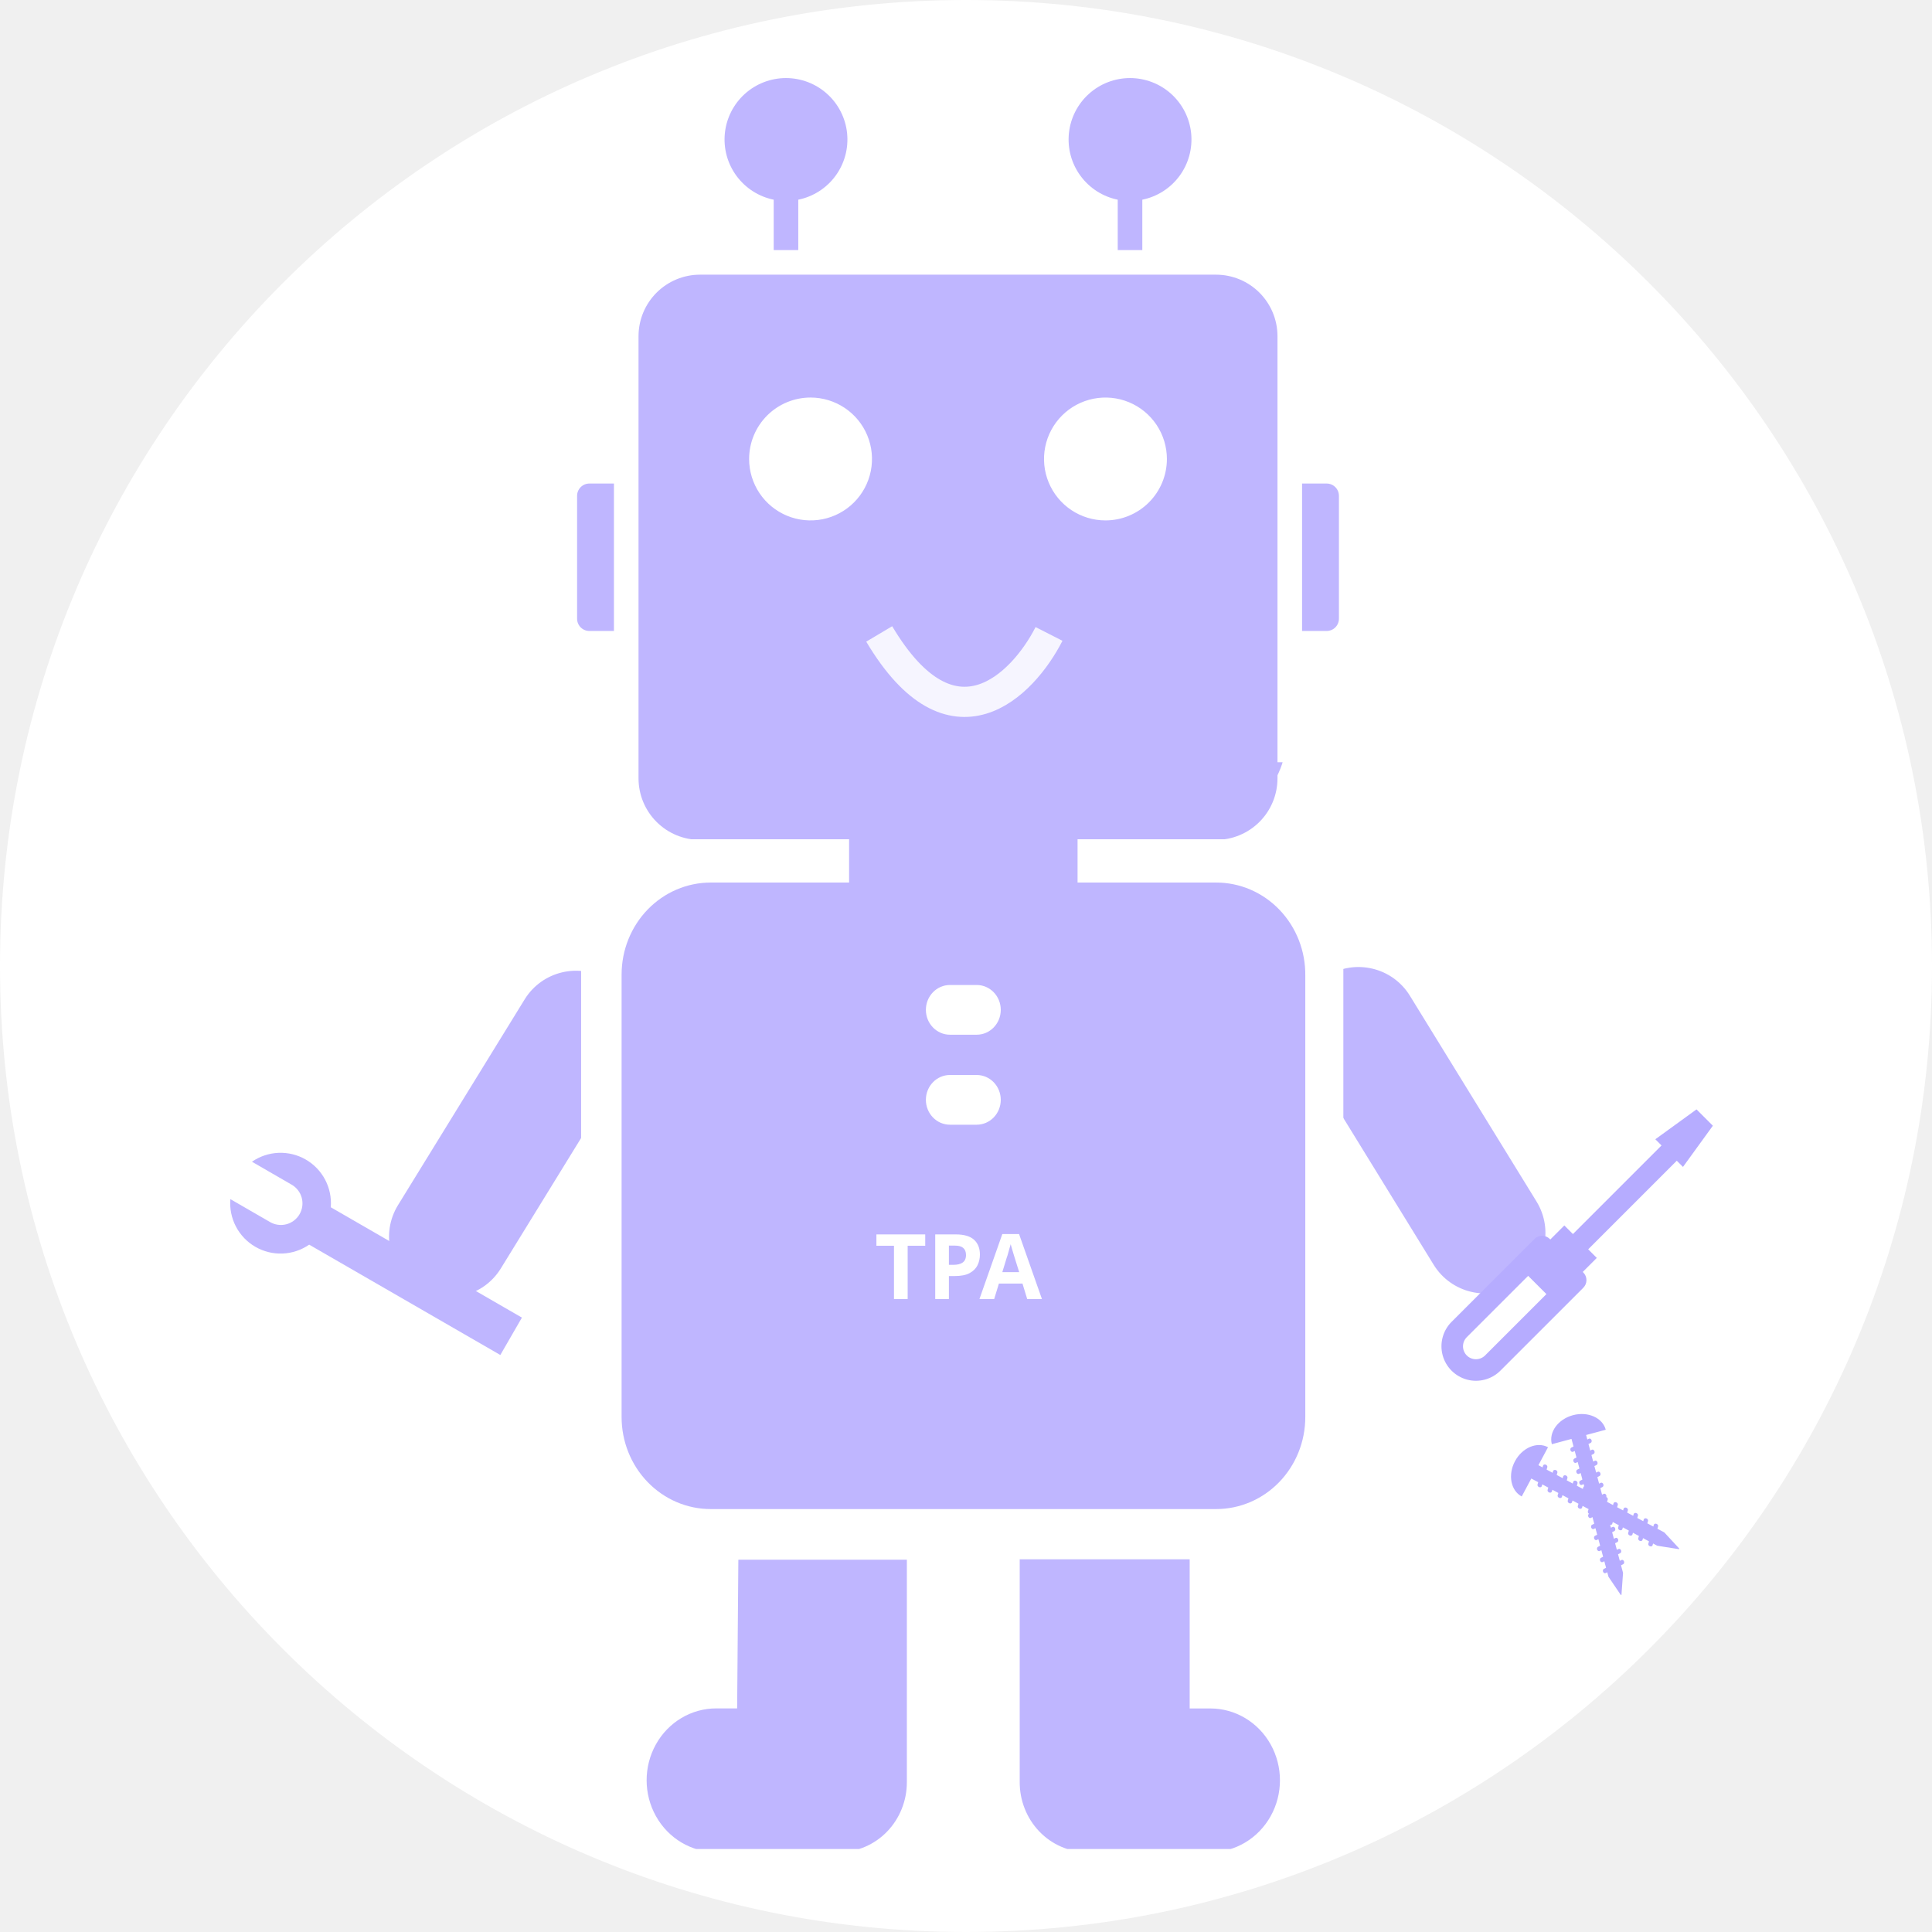
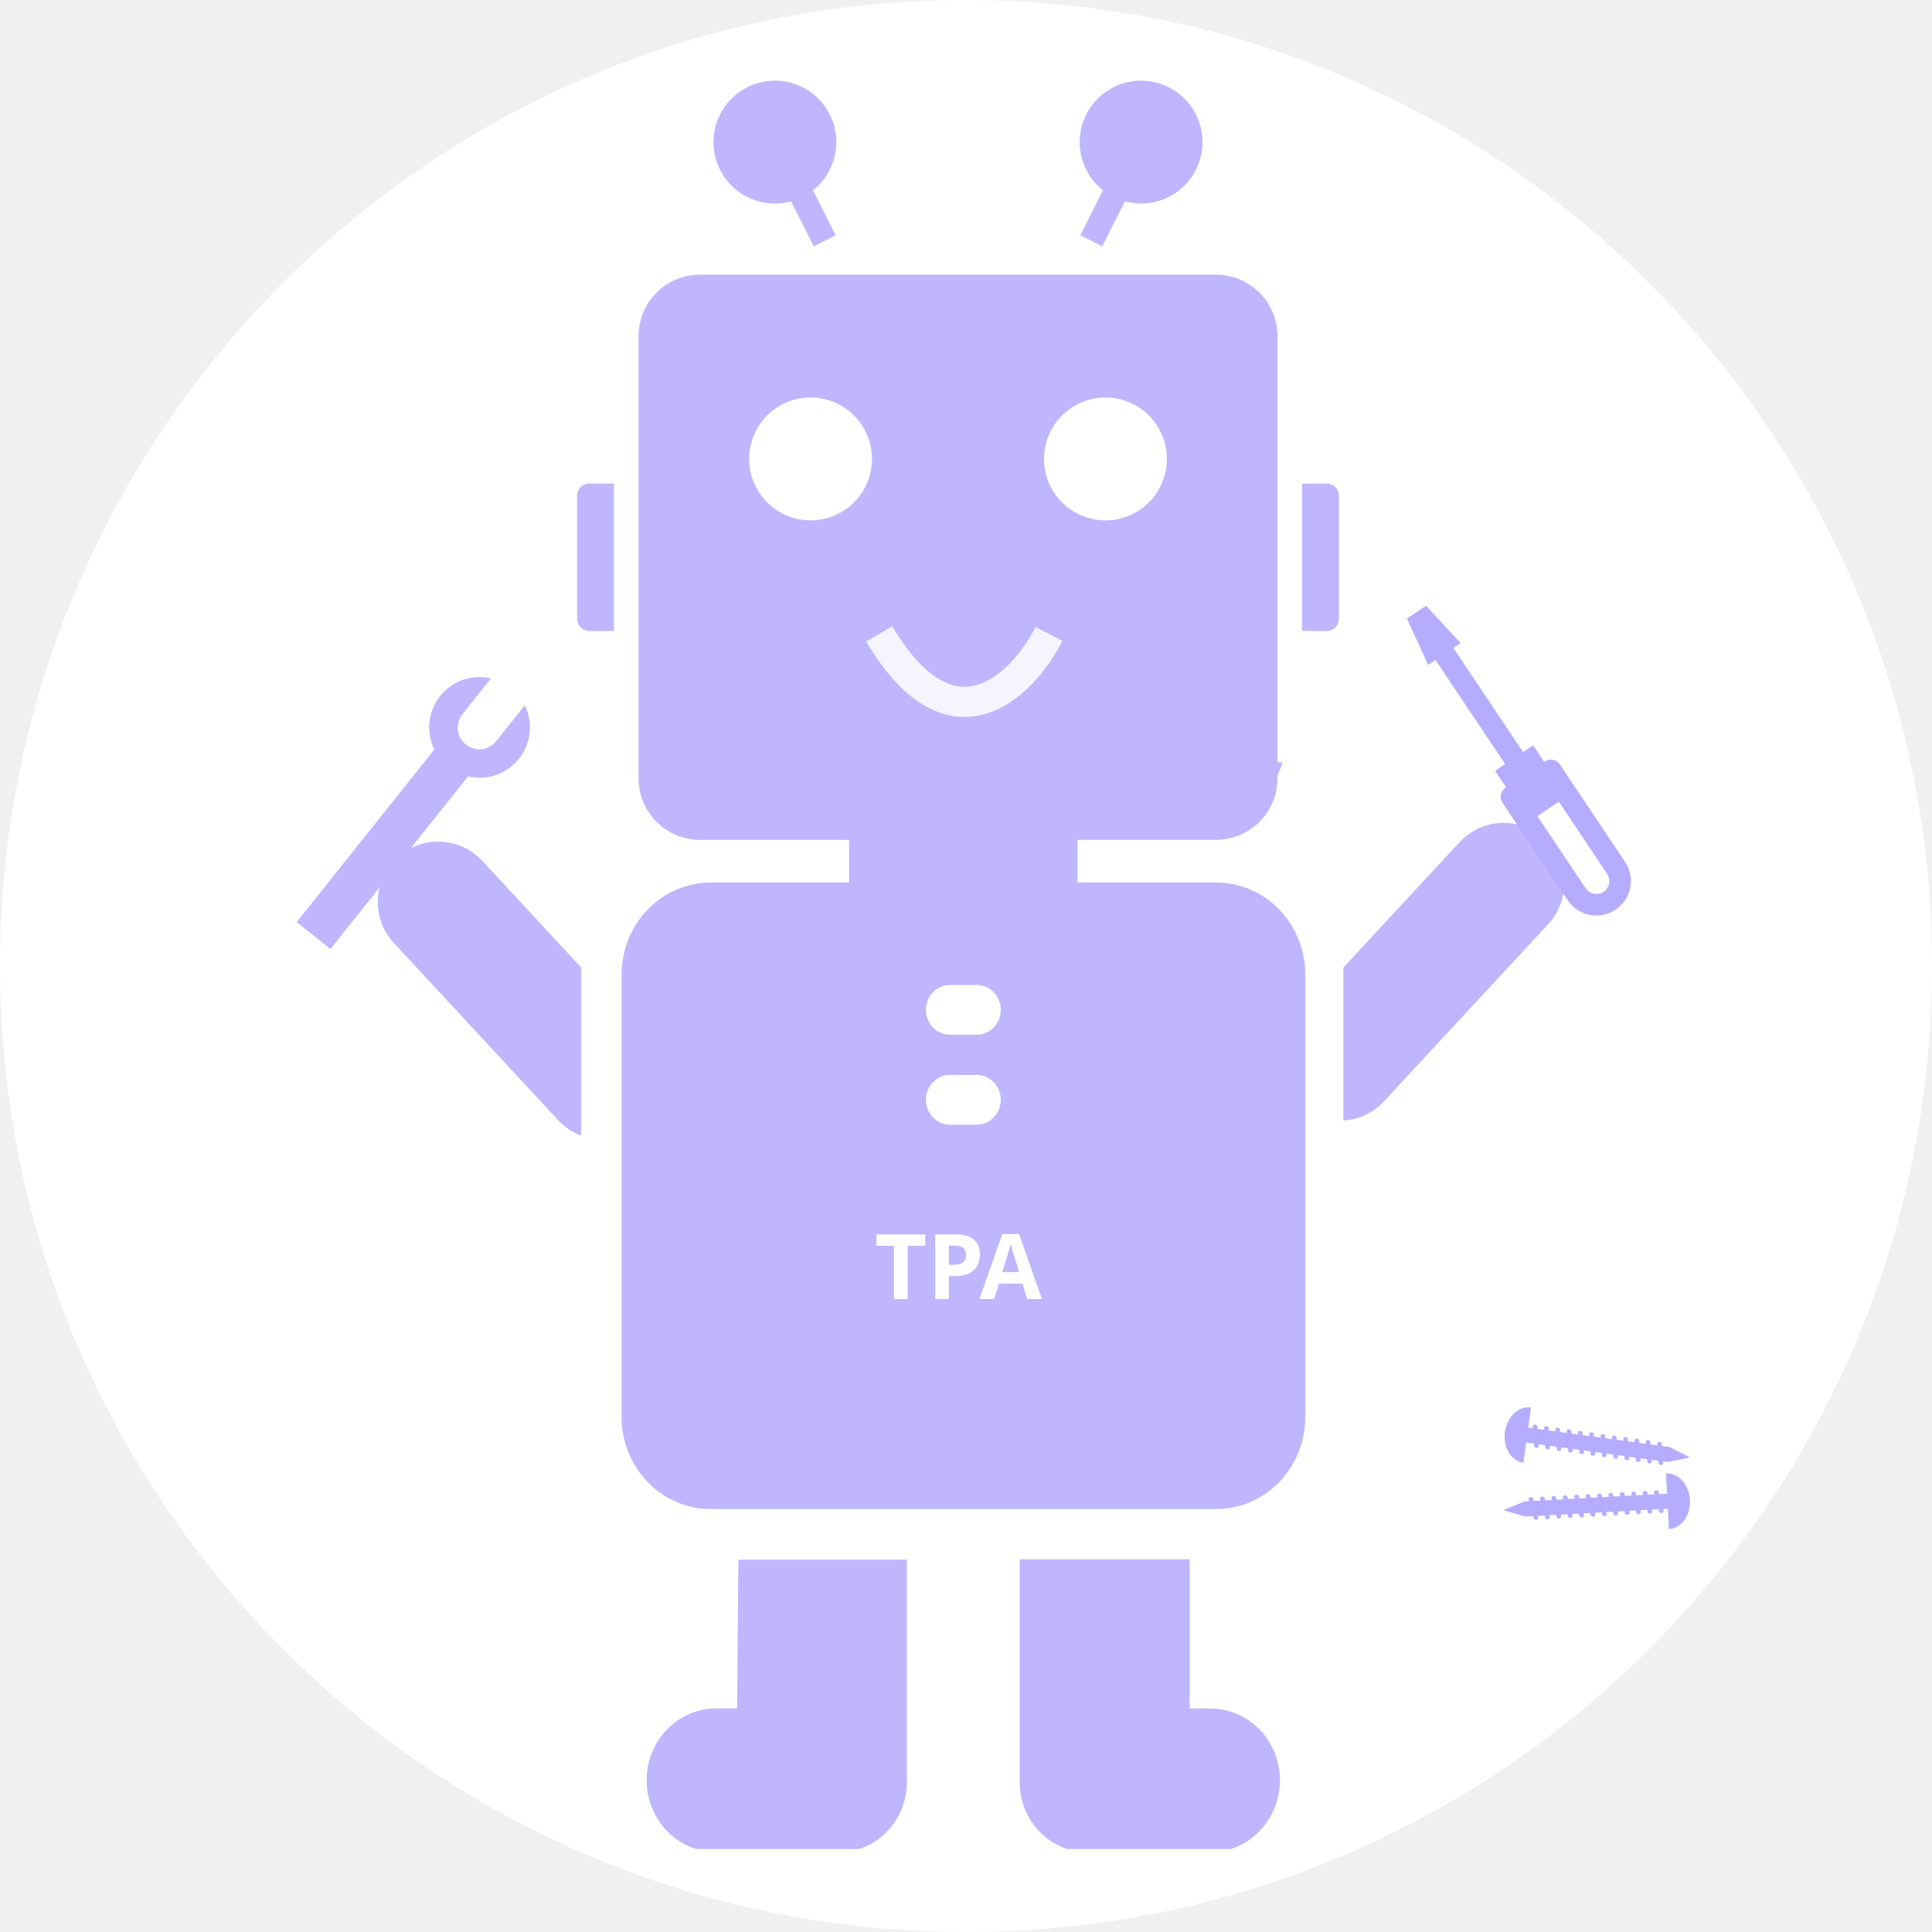
<svg xmlns="http://www.w3.org/2000/svg" width="256" height="256" viewBox="0 0 256 256" fill="none">
  <g id="Group 101">
    <circle id="Ellipse 18" cx="128" cy="128" r="128" fill="white" />
    <g id="Group 87">
-       <g id="bbody" clip-path="url(#clip0_2667_22553)">
-         <g id="arms">
-           <rect id="Rectangle 273" x="169" y="133.516" width="16" height="48" rx="8" transform="rotate(-31.61 169 133.516)" fill="#BFB6FF" />
-           <rect id="Rectangle 275" x="73.706" y="125.621" width="16" height="48" rx="8" transform="rotate(31.6138 73.7061 125.621)" fill="#BFB6FF" />
-           <path id="Vector" d="M33.385 153.934C34.424 153.216 35.646 152.808 36.909 152.757C38.171 152.706 39.422 153.014 40.516 153.646C41.61 154.278 42.502 155.208 43.089 156.327C43.675 157.446 43.932 158.708 43.83 159.967L69.157 174.59L66.296 179.544L40.968 164.923C39.929 165.641 38.707 166.049 37.444 166.1C36.182 166.151 34.931 165.843 33.837 165.211C32.743 164.579 31.851 163.649 31.264 162.53C30.678 161.411 30.421 160.149 30.523 158.89L35.746 161.906C36.072 162.102 36.433 162.231 36.809 162.285C37.185 162.34 37.568 162.319 37.935 162.224C38.303 162.129 38.648 161.961 38.95 161.731C39.253 161.501 39.506 161.214 39.696 160.885C39.886 160.556 40.008 160.192 40.056 159.815C40.104 159.439 40.077 159.056 39.975 158.69C39.874 158.324 39.7 157.982 39.465 157.684C39.23 157.386 38.938 157.137 38.606 156.953L33.382 153.933L33.385 153.934Z" fill="#BFB6FF" />
-           <path id="Vector_2" d="M198.801 181.629L209.795 170.635L209.795 170.634C210.063 170.366 210.214 170.002 210.214 169.623C210.214 169.244 210.063 168.88 209.795 168.611L209.723 168.539L211.583 166.679L210.444 165.541L222.183 153.802L223.004 154.623L226.962 149.165L224.797 147L219.339 150.958L220.16 151.779L208.421 163.518L207.283 162.379L205.423 164.239L205.351 164.167C205.082 163.898 204.718 163.748 204.339 163.748C203.96 163.748 203.596 163.898 203.327 164.167L192.333 175.161L192.333 175.161C191.182 176.317 190.734 177.999 191.157 179.575C191.581 181.15 192.812 182.381 194.387 182.805C195.963 183.228 197.645 182.78 198.801 181.629L198.801 181.629ZM194.356 179.606L194.356 179.606C194.036 179.284 193.855 178.849 193.855 178.395C193.855 177.941 194.036 177.505 194.356 177.184L202.486 169.055L204.908 171.476L196.778 179.606C196.457 179.926 196.021 180.106 195.567 180.106C195.113 180.106 194.678 179.926 194.356 179.606L194.356 179.606Z" fill="#B6ACFF" />
+       <g class="arm-tool-left">
+         <rect id="arm-left" class="arm-left" x="91.12" y="143.414" width="16" height="48" rx="8" transform="rotate(137.164 91.1201 143.414)" fill="#BFB6FF" />
+         <path id="tool-left" class="tool-left" d="M69.543 93.451C70.098 94.586 70.32 95.855 70.182 97.111C70.044 98.367 69.553 99.558 68.765 100.546C67.977 101.533 66.925 102.277 65.731 102.69C64.537 103.104 63.251 103.17 62.021 102.88L43.788 125.747L39.315 122.179L57.547 99.313C56.991 98.178 56.77 96.909 56.907 95.653C57.045 94.397 57.536 93.206 58.324 92.218C59.112 91.231 60.164 90.487 61.358 90.073C62.552 89.66 63.839 89.594 65.069 89.883L61.308 94.598C61.066 94.891 60.885 95.229 60.775 95.593C60.665 95.956 60.628 96.338 60.668 96.716C60.707 97.093 60.821 97.46 61.003 97.793C61.186 98.126 61.432 98.419 61.729 98.656C62.026 98.893 62.367 99.068 62.733 99.172C63.098 99.275 63.481 99.305 63.858 99.259C64.235 99.213 64.599 99.093 64.929 98.905C65.259 98.717 65.548 98.465 65.78 98.164L69.545 93.449L69.543 93.451Z" fill="#BFB6FF" />
+       </g>
+       <g class="arm-tool-right">
+         <rect id="arm-right" class="arm-right" x="177.939" y="151.801" width="16" height="48" rx="8" transform="rotate(-137.16 177.939 151.801)" fill="#BFB6FF" />
+         <path id="tool-right" class="tool-right" d="M215.332 114.205L206.686 101.282L206.685 101.282C206.474 100.967 206.147 100.748 205.775 100.675C205.402 100.601 205.016 100.678 204.701 100.889L204.616 100.946L203.153 98.76L201.815 99.655L192.583 85.858L193.547 85.212L188.963 80.269L186.419 81.971L189.24 88.094L190.205 87.449L199.437 101.246L198.099 102.142L199.562 104.328L199.477 104.385C199.161 104.596 198.943 104.923 198.869 105.295C198.795 105.668 198.872 106.054 199.083 106.369L207.73 119.291L207.73 119.291C208.64 120.645 210.203 121.412 211.831 121.303C213.459 121.194 214.905 120.226 215.627 118.763C216.349 117.299 216.236 115.563 215.332 114.204L215.332 114.205ZM212.483 118.171L212.483 118.171C212.106 118.423 211.644 118.515 211.198 118.427C210.753 118.339 210.361 118.077 210.108 117.7L203.714 108.145L206.561 106.24L212.954 115.795C213.206 116.173 213.298 116.635 213.21 117.08C213.122 117.526 212.86 117.918 212.483 118.171L212.483 118.171Z" fill="#B6ACFF" />
+       </g>
+       <g id="Frame 253" clip-path="url(#clip0_2667_23002)">
+         <g id="Group">
+           <rect id="Rectangle 274" x="77" y="114" width="101" height="89" fill="white" />
+           <g id="Group_2">
+             <path id="Vector" d="M160.381 226.378H157.638V206.613H135.117V236.097V236.096C135.101 238.563 136.037 240.934 137.72 242.685C139.404 244.435 141.693 245.42 144.081 245.42H160.381C163.675 245.42 166.719 243.604 168.365 240.659C170.012 237.713 170.012 234.083 168.365 231.138C166.719 228.193 163.675 226.379 160.381 226.379L160.381 226.378Z" fill="#BFB6FF" />
+             <path id="Vector_2" d="M97.675 226.371H94.899C91.607 226.371 88.562 228.185 86.916 231.131C85.27 234.076 85.27 237.706 86.916 240.651C88.562 243.597 91.607 245.412 94.899 245.412H111.201C113.578 245.412 115.858 244.436 117.539 242.7C119.218 240.964 120.164 238.61 120.164 236.154V206.672H97.835L97.675 226.371Z" fill="#BFB6FF" />
+             <path id="Vector_3" d="M161.123 116.943H142.782V109.433H158.731C161.872 109.433 164.885 108.14 167.1 105.84C169.314 103.539 170.551 100.422 170.534 97.178V73.032C170.508 69.816 169.254 66.741 167.044 64.477C164.833 62.211 161.845 60.941 158.731 60.941H130.851V53.892C133.712 52.847 135.924 50.464 136.813 47.467C137.701 44.47 137.159 41.217 135.356 38.698C133.55 36.178 130.695 34.691 127.662 34.691C124.628 34.691 121.773 36.177 119.968 38.698C118.164 41.217 117.623 44.47 118.511 47.467C119.399 50.464 121.611 52.847 124.472 53.892V60.941H96.561C93.438 60.941 90.445 62.222 88.238 64.502C86.03 66.782 84.789 69.874 84.789 73.098V97.178C84.789 100.402 86.03 103.494 88.238 105.774C90.445 108.054 93.438 109.333 96.561 109.333H112.51V116.943H94.169C91.038 116.943 88.036 118.227 85.823 120.513C83.609 122.799 82.365 125.899 82.365 129.132V187.771V187.769C82.365 191.002 83.609 194.102 85.823 196.389C88.036 198.675 91.038 199.959 94.169 199.959H161.156H161.154C164.285 199.959 167.287 198.675 169.5 196.389C171.714 194.102 172.958 191.002 172.958 187.769V129.263C172.993 126.002 171.759 122.863 169.535 120.547C167.311 118.233 164.282 116.934 161.123 116.942L161.123 116.943ZM143.611 73.393C146.631 73.393 149.529 74.632 151.664 76.839C153.8 79.043 155 82.036 155 85.154C155 88.273 153.8 91.264 151.664 93.471C149.529 95.675 146.631 96.914 143.611 96.914C140.591 96.914 137.695 95.675 135.559 93.471C133.424 91.264 132.224 88.273 132.224 85.154C132.224 82.036 133.424 79.043 135.559 76.839C137.695 74.632 140.591 73.393 143.611 73.393ZM125.875 130.516H129.417C131.178 130.516 132.607 131.991 132.607 133.811C132.607 135.63 131.178 137.105 129.417 137.105H125.875C124.114 137.105 122.685 135.63 122.685 133.811C122.685 131.991 124.114 130.516 125.875 130.516ZM132.605 145.735H132.607C132.607 146.608 132.271 147.448 131.672 148.065C131.074 148.682 130.263 149.03 129.417 149.03H125.875C124.114 149.03 122.685 147.555 122.685 145.735C122.685 143.916 124.114 142.441 125.875 142.441H129.417C130.263 142.441 131.074 142.788 131.672 143.407C132.271 144.024 132.607 144.862 132.607 145.735H132.605ZM111.713 96.913C108.692 96.913 105.795 95.674 103.66 93.469C101.524 91.263 100.324 88.272 100.324 85.153C100.324 82.034 101.524 79.042 103.66 76.837C105.795 74.631 108.692 73.392 111.713 73.392C114.733 73.392 117.628 74.631 119.765 76.837C121.9 79.042 123.1 82.034 123.1 85.153C123.1 88.272 121.9 91.263 119.765 93.469C117.629 95.674 114.733 96.913 111.713 96.913ZM149.577 180.06C149.577 181.807 148.904 183.484 147.708 184.72C146.511 185.954 144.888 186.65 143.197 186.65H112.127C110.436 186.65 108.812 185.954 107.616 184.72C106.42 183.484 105.747 181.807 105.747 180.06V164.743C105.747 162.996 106.42 161.319 107.616 160.083C108.812 158.849 110.436 158.153 112.127 158.153H143.197C144.888 158.153 146.512 158.849 147.708 160.083C148.904 161.319 149.577 162.996 149.577 164.743V180.06Z" fill="#BFB6FF" />
+             <path id="Vector_4" d="M111.953 166.016H143.054V181.333H111.953V166.016Z" fill="#BFB6FF" />
+           </g>
        </g>
-         <g id="core">
-           <rect id="Rectangle 274" x="77" y="114" width="101" height="89" fill="white" />
-           <path id="Vector_3" d="M160.381 226.378H157.638V206.613H135.117V236.097V236.096C135.101 238.563 136.037 240.934 137.72 242.685C139.404 244.435 141.693 245.42 144.081 245.42H160.381C163.675 245.42 166.719 243.604 168.365 240.659C170.012 237.713 170.012 234.083 168.365 231.138C166.719 228.193 163.675 226.379 160.381 226.379L160.381 226.378Z" fill="#BFB6FF" />
-           <path id="Vector_4" d="M97.675 226.371H94.899C91.607 226.371 88.562 228.185 86.916 231.131C85.27 234.076 85.27 237.706 86.916 240.651C88.562 243.597 91.607 245.412 94.899 245.412H111.201C113.578 245.412 115.858 244.436 117.539 242.7C119.218 240.964 120.164 238.61 120.164 236.154V206.672H97.835L97.675 226.371Z" fill="#BFB6FF" />
-           <path id="Vector_5" d="M161.123 116.943H142.782V109.433H158.731C161.872 109.433 164.885 108.14 167.1 105.84C169.314 103.539 170.551 100.422 170.534 97.178V73.032C170.508 69.816 169.254 66.741 167.044 64.477C164.833 62.211 161.845 60.941 158.731 60.941H130.851V53.892C133.712 52.847 135.924 50.464 136.813 47.467C137.701 44.47 137.159 41.217 135.356 38.698C133.55 36.178 130.695 34.691 127.662 34.691C124.628 34.691 121.773 36.177 119.968 38.698C118.164 41.217 117.623 44.47 118.511 47.467C119.399 50.464 121.611 52.847 124.472 53.892V60.941H96.561C93.438 60.941 90.445 62.222 88.238 64.502C86.03 66.782 84.789 69.874 84.789 73.098V97.178C84.789 100.402 86.03 103.494 88.238 105.774C90.445 108.054 93.438 109.333 96.561 109.333H112.51V116.943H94.169C91.038 116.943 88.036 118.227 85.823 120.513C83.609 122.799 82.365 125.899 82.365 129.132V187.771V187.769C82.365 191.002 83.609 194.102 85.823 196.389C88.036 198.675 91.038 199.959 94.169 199.959H161.156H161.154C164.285 199.959 167.287 198.675 169.5 196.389C171.714 194.102 172.958 191.002 172.958 187.769V129.263C172.993 126.002 171.759 122.863 169.535 120.547C167.311 118.233 164.282 116.934 161.123 116.942L161.123 116.943ZM143.611 73.393C146.631 73.393 149.529 74.632 151.664 76.839C153.8 79.043 155 82.036 155 85.154C155 88.273 153.8 91.264 151.664 93.471C149.529 95.675 146.631 96.914 143.611 96.914C140.591 96.914 137.695 95.675 135.559 93.471C133.424 91.264 132.224 88.273 132.224 85.154C132.224 82.036 133.424 79.043 135.559 76.839C137.695 74.632 140.591 73.393 143.611 73.393ZM125.875 130.516H129.417C131.178 130.516 132.607 131.991 132.607 133.811C132.607 135.63 131.178 137.105 129.417 137.105H125.875C124.114 137.105 122.685 135.63 122.685 133.811C122.685 131.991 124.114 130.516 125.875 130.516ZM132.605 145.735H132.607C132.607 146.608 132.271 147.448 131.672 148.065C131.074 148.682 130.263 149.03 129.417 149.03H125.875C124.114 149.03 122.685 147.555 122.685 145.735C122.685 143.916 124.114 142.441 125.875 142.441H129.417C130.263 142.441 131.074 142.788 131.672 143.407C132.271 144.024 132.607 144.862 132.607 145.735H132.605ZM111.713 96.913C108.692 96.913 105.795 95.674 103.66 93.469C101.524 91.263 100.324 88.272 100.324 85.153C100.324 82.034 101.524 79.042 103.66 76.837C105.795 74.631 108.692 73.392 111.713 73.392C114.733 73.392 117.628 74.631 119.765 76.837C121.9 79.042 123.1 82.034 123.1 85.153C123.1 88.272 121.9 91.263 119.765 93.469C117.629 95.674 114.733 96.913 111.713 96.913ZM149.577 180.06C149.577 181.807 148.904 183.484 147.708 184.72C146.511 185.954 144.888 186.65 143.197 186.65H112.127C110.436 186.65 108.812 185.954 107.616 184.72C106.42 183.484 105.747 181.807 105.747 180.06V164.743C105.747 162.996 106.42 161.319 107.616 160.083C108.812 158.849 110.436 158.153 112.127 158.153H143.197C144.888 158.153 146.512 158.849 147.708 160.083C148.904 161.319 149.577 162.996 149.577 164.743V180.06Z" fill="#BFB6FF" />
-           <path id="Vector_6" d="M111.953 166.016H143.054V181.333H111.953V166.016Z" fill="#BFB6FF" />
-           <rect id="Rectangle 188" x="102.23" y="155.57" width="49.894" height="33.263" fill="#BFB6FF" />
-           <text id="TPA" fill="white" xml:space="preserve" style="white-space: pre" font-family="DM Sans" font-size="12" font-weight="bold" letter-spacing="0em">
-             <tspan x="115.894" y="172.127">TPA</tspan>
-           </text>
-         </g>
+         <rect id="Rectangle 188" x="102.23" y="155.57" width="49.894" height="33.263" fill="#BFB6FF" />
+         <text id="TPA" fill="white" xml:space="preserve" style="white-space: pre" font-family="DM Sans" font-size="12" font-weight="bold" letter-spacing="0em">
+           <tspan x="115.894" y="172.127">TPA</tspan>
+         </text>
      </g>
-       <g id="head">
-         <g id="64px_robot 1" clip-path="url(#clip1_2667_22553)">
-           <g id="Group">
-             <g id="ears">
-               <path id="Vector_7" d="M102.519 26.461V33.136H105.775V26.461C107.752 26.058 109.508 24.934 110.704 23.309C111.899 21.685 112.449 19.674 112.246 17.666C112.044 15.659 111.103 13.799 109.606 12.446C108.11 11.093 106.164 10.344 104.147 10.344C102.129 10.344 100.184 11.093 98.687 12.446C97.191 13.799 96.25 15.659 96.047 17.666C95.844 19.674 96.394 21.685 97.59 23.309C98.785 24.934 100.542 26.058 102.519 26.461Z" fill="#BFB6FF" />
-               <path id="Vector_8" d="M148.106 26.461V33.136H151.363V26.461C153.339 26.058 155.096 24.934 156.292 23.309C157.487 21.685 158.037 19.674 157.834 17.666C157.631 15.659 156.691 13.799 155.194 12.446C153.698 11.093 151.752 10.344 149.735 10.344C147.717 10.344 145.772 11.093 144.275 12.446C142.779 13.799 141.838 15.659 141.635 17.666C141.432 19.674 141.982 21.685 143.178 23.309C144.373 24.934 146.13 26.058 148.106 26.461Z" fill="#BFB6FF" />
-             </g>
-             <path id="Vector_9" d="M161.132 36.395H92.749C90.591 36.397 88.522 37.256 86.996 38.782C85.469 40.308 84.611 42.377 84.608 44.535V103.149C84.611 105.308 85.469 107.377 86.996 108.903C88.522 110.429 90.591 111.288 92.749 111.29H161.132C163.291 111.288 165.36 110.429 166.886 108.903C168.412 107.377 169.271 105.308 169.273 103.149V44.535C169.271 42.377 168.412 40.308 166.886 38.782C165.36 37.256 163.291 36.397 161.132 36.395ZM107.403 52.676C109.013 52.676 110.587 53.154 111.926 54.048C113.264 54.943 114.308 56.214 114.924 57.702C115.54 59.189 115.701 60.826 115.387 62.405C115.073 63.984 114.298 65.435 113.159 66.573C112.021 67.712 110.57 68.487 108.991 68.802C107.412 69.116 105.775 68.954 104.287 68.338C102.8 67.722 101.528 66.679 100.634 65.34C99.739 64.001 99.262 62.427 99.262 60.817C99.262 58.658 100.12 56.587 101.646 55.061C103.173 53.534 105.244 52.676 107.403 52.676ZM154.62 96.637C154.62 97.069 154.448 97.483 154.143 97.788C153.837 98.093 153.423 98.265 152.991 98.265H100.89C100.458 98.265 100.044 98.093 99.739 97.788C99.433 97.483 99.262 97.069 99.262 96.637V80.355C99.262 79.923 99.433 79.509 99.739 79.204C100.044 78.898 100.458 78.727 100.89 78.727H152.991C153.423 78.727 153.837 78.898 154.143 79.204C154.448 79.509 154.62 79.923 154.62 80.355V96.637ZM146.479 68.958C144.869 68.958 143.295 68.48 141.956 67.586C140.617 66.691 139.574 65.42 138.958 63.932C138.341 62.445 138.18 60.808 138.494 59.229C138.808 57.65 139.584 56.199 140.722 55.061C141.861 53.922 143.311 53.147 144.891 52.833C146.47 52.519 148.107 52.68 149.594 53.296C151.082 53.912 152.353 54.956 153.248 56.294C154.142 57.633 154.62 59.207 154.62 60.817C154.62 62.976 153.762 65.047 152.235 66.573C150.708 68.1 148.638 68.958 146.479 68.958Z" fill="#BFB6FF" />
-             <path id="Vector_10" d="M76.468 65.698V81.98C76.468 82.412 76.639 82.826 76.945 83.131C77.25 83.437 77.664 83.608 78.096 83.608H81.352V64.07H78.096C77.664 64.07 77.25 64.242 76.945 64.547C76.639 64.853 76.468 65.267 76.468 65.698Z" fill="#BFB6FF" />
-             <path id="Vector_11" d="M175.787 64.07H172.53V83.608H175.787C176.218 83.608 176.633 83.437 176.938 83.131C177.243 82.826 177.415 82.412 177.415 81.98V65.698C177.415 65.267 177.243 64.853 176.938 64.547C176.633 64.242 176.218 64.07 175.787 64.07Z" fill="#BFB6FF" />
+       <g id="Group 85">
+         <g id="64px_robot 1">
+           <g id="Group_3">
+             <path id="ear-left" class="ear-left" d="M104.822 26.686L107.831 32.644L110.738 31.177L107.728 25.218C109.311 23.966 110.373 22.172 110.708 20.183C111.042 18.193 110.627 16.151 109.541 14.45C108.455 12.75 106.777 11.513 104.831 10.98C102.885 10.447 100.811 10.655 99.01 11.565C97.209 12.474 95.81 14.02 95.084 15.902C94.358 17.784 94.357 19.869 95.081 21.752C95.805 23.635 97.202 25.183 99.001 26.094C100.801 27.006 102.875 27.216 104.822 26.686Z" fill="#BFB6FF" />
+             <path id="ear-right" class="ear-right" d="M146.154 25.217L143.145 31.176L146.052 32.644L149.061 26.685C151.007 27.216 153.081 27.005 154.881 26.093C156.681 25.182 158.078 23.634 158.801 21.751C159.525 19.868 159.524 17.783 158.798 15.901C158.072 14.019 156.672 12.473 154.872 11.564C153.071 10.655 150.996 10.446 149.051 10.979C147.105 11.513 145.427 12.749 144.341 14.45C143.255 16.15 142.839 18.193 143.174 20.183C143.509 22.172 144.571 23.966 146.154 25.217Z" fill="#BFB6FF" />
+             <path id="Vector_5" d="M161.132 36.391H92.749C90.591 36.393 88.522 37.252 86.996 38.778C85.469 40.304 84.611 42.373 84.608 44.532V103.145C84.611 105.304 85.469 107.373 86.996 108.899C88.522 110.425 90.591 111.284 92.749 111.286H161.132C163.291 111.284 165.36 110.425 166.886 108.899C168.412 107.373 169.271 105.304 169.273 103.145V44.532C169.271 42.373 168.412 40.304 166.886 38.778C165.36 37.252 163.291 36.393 161.132 36.391ZM107.403 52.672C109.013 52.672 110.587 53.15 111.926 54.044C113.264 54.939 114.308 56.21 114.924 57.698C115.54 59.185 115.701 60.822 115.387 62.401C115.073 63.98 114.298 65.431 113.159 66.57C112.021 67.708 110.57 68.483 108.991 68.798C107.412 69.112 105.775 68.951 104.287 68.334C102.8 67.718 101.528 66.675 100.634 65.336C99.739 63.997 99.262 62.423 99.262 60.813C99.262 58.654 100.12 56.583 101.646 55.057C103.173 53.53 105.244 52.672 107.403 52.672ZM154.62 96.633C154.62 97.065 154.448 97.479 154.143 97.784C153.837 98.09 153.423 98.261 152.991 98.261H100.89C100.458 98.261 100.044 98.09 99.739 97.784C99.433 97.479 99.262 97.065 99.262 96.633V80.351C99.262 79.919 99.433 79.505 99.739 79.2C100.044 78.894 100.458 78.723 100.89 78.723H152.991C153.423 78.723 153.837 78.894 154.143 79.2C154.448 79.505 154.62 79.919 154.62 80.351V96.633ZM146.479 68.954C144.869 68.954 143.295 68.477 141.956 67.582C140.617 66.688 139.574 65.416 138.958 63.928C138.341 62.441 138.18 60.804 138.494 59.225C138.808 57.646 139.584 56.195 140.722 55.057C141.861 53.918 143.311 53.143 144.891 52.829C146.47 52.515 148.107 52.676 149.594 53.292C151.082 53.908 152.353 54.952 153.248 56.29C154.142 57.629 154.62 59.203 154.62 60.813C154.62 62.972 153.762 65.043 152.235 66.57C150.708 68.096 148.638 68.954 146.479 68.954Z" fill="#BFB6FF" />
+             <path id="Vector_6" d="M76.468 65.698V81.98C76.468 82.412 76.639 82.826 76.945 83.131C77.25 83.437 77.664 83.608 78.096 83.608H81.352V64.07H78.096C77.664 64.07 77.25 64.242 76.945 64.547C76.639 64.853 76.468 65.267 76.468 65.698Z" fill="#BFB6FF" />
+             <path id="Vector_7" d="M175.787 64.07H172.53V83.608H175.787C176.218 83.608 176.633 83.437 176.938 83.131C177.243 82.826 177.415 82.412 177.415 81.98V65.698C177.415 65.267 177.243 64.853 176.938 64.547C176.633 64.242 176.218 64.07 175.787 64.07Z" fill="#BFB6FF" />
          </g>
        </g>
        <rect id="Rectangle 243" x="99" y="78" width="59" height="23" fill="#BFB6FF" />
        <path id="Vector 2" d="M139 84C135.538 90.792 126.192 100.3 116.5 84" stroke="#F6F5FF" stroke-width="4" />
      </g>
    </g>
-     <g id="screws">
-       <path id="Vector_12" d="M205.028 194.415C205.067 194.284 204.971 194.131 204.815 194.073C204.659 194.015 204.501 194.076 204.463 194.207L204.396 194.436L203.85 194.145L205.12 191.766C203.665 190.988 201.705 191.819 200.742 193.62C199.78 195.422 200.18 197.513 201.635 198.29L202.906 195.912L203.821 196.4L203.73 196.71C203.691 196.841 203.787 196.994 203.943 197.052C204.099 197.11 204.256 197.049 204.295 196.918L204.362 196.689L205.155 197.112L205.065 197.422C205.026 197.554 205.121 197.707 205.278 197.764C205.434 197.822 205.591 197.762 205.63 197.63L205.697 197.401L206.49 197.825L206.399 198.135C206.361 198.266 206.456 198.419 206.612 198.477C206.769 198.535 206.926 198.474 206.965 198.343L207.032 198.114L207.825 198.537L207.734 198.847C207.695 198.978 207.791 199.132 207.947 199.189C208.103 199.247 208.26 199.186 208.299 199.055L208.366 198.826L209.159 199.25L209.068 199.559C209.03 199.691 209.125 199.844 209.281 199.901C209.438 199.959 209.595 199.899 209.634 199.767L209.701 199.538L210.494 199.962L210.403 200.272C210.364 200.403 210.46 200.556 210.616 200.614C210.772 200.672 210.93 200.611 210.968 200.48L211.036 200.251L211.828 200.674L211.738 200.984C211.699 201.116 211.795 201.269 211.951 201.326C212.107 201.384 212.265 201.324 212.303 201.192L212.37 200.963L213.163 201.387L213.072 201.696C213.033 201.828 213.129 201.981 213.285 202.039C213.442 202.096 213.599 202.036 213.637 201.904L213.704 201.675L214.498 202.099L214.407 202.408C214.368 202.54 214.464 202.693 214.62 202.751C214.776 202.808 214.933 202.748 214.972 202.616L215.039 202.388L215.832 202.811L215.741 203.121C215.703 203.253 215.798 203.405 215.954 203.463C216.11 203.521 216.268 203.46 216.307 203.329L216.374 203.1L217.167 203.524L217.076 203.833C217.038 203.965 217.133 204.118 217.289 204.176C217.445 204.233 217.603 204.173 217.642 204.041L217.709 203.813L218.502 204.236L218.41 204.545C218.372 204.677 218.467 204.83 218.624 204.888C218.78 204.946 218.937 204.885 218.975 204.753L219.043 204.524L219.589 204.816L222.472 205.273L222.469 205.271L222.49 205.236L222.513 205.196L220.53 203.053L219.615 202.565L219.706 202.255C219.745 202.124 219.649 201.97 219.493 201.913C219.337 201.855 219.18 201.916 219.141 202.047L219.074 202.276L218.281 201.852L218.372 201.543C218.41 201.411 218.315 201.258 218.158 201.2C218.003 201.143 217.845 201.203 217.807 201.335L217.74 201.564L216.947 201.14L217.037 200.831C217.076 200.699 216.981 200.546 216.824 200.488C216.668 200.431 216.511 200.491 216.472 200.623L216.405 200.851L215.612 200.428L215.702 200.118C215.741 199.986 215.646 199.834 215.489 199.776C215.333 199.718 215.176 199.778 215.137 199.91L215.07 200.139L214.277 199.715L214.368 199.406C214.407 199.274 214.311 199.121 214.155 199.063C213.999 199.005 213.842 199.066 213.803 199.198L213.736 199.427L212.943 199.003L213.034 198.693C213.072 198.562 212.977 198.409 212.82 198.351C212.665 198.293 212.507 198.353 212.468 198.485L212.401 198.714L211.608 198.29L211.699 197.981C211.737 197.849 211.642 197.696 211.486 197.638C211.33 197.581 211.172 197.641 211.133 197.773L211.066 198.001L210.274 197.578L210.364 197.268C210.403 197.137 210.307 196.984 210.151 196.926C209.995 196.868 209.837 196.929 209.799 197.06L209.732 197.289L208.939 196.866L209.029 196.556C209.068 196.424 208.973 196.271 208.816 196.214C208.66 196.156 208.503 196.216 208.464 196.348L208.397 196.577L207.604 196.153L207.695 195.844C207.734 195.712 207.638 195.559 207.482 195.501C207.326 195.444 207.168 195.504 207.13 195.636L207.063 195.865L206.27 195.441L206.36 195.131C206.399 195 206.304 194.847 206.147 194.789C205.992 194.732 205.834 194.792 205.795 194.924L205.728 195.152L204.935 194.729L205.028 194.415Z" fill="#B6ACFF" />
-       <path id="Vector_13" d="M210.774 191.191C210.897 191.129 210.943 190.955 210.879 190.802C210.814 190.648 210.662 190.575 210.54 190.636L210.327 190.744L210.167 190.146L212.772 189.448C212.345 187.854 210.399 186.991 208.426 187.519C206.453 188.048 205.2 189.769 205.627 191.363L208.232 190.665L208.5 191.666L208.212 191.812C208.09 191.873 208.043 192.047 208.108 192.201C208.172 192.354 208.324 192.428 208.447 192.366L208.659 192.259L208.892 193.127L208.604 193.273C208.482 193.335 208.435 193.509 208.5 193.662C208.564 193.816 208.716 193.889 208.839 193.828L209.051 193.72L209.284 194.589L208.996 194.734C208.873 194.796 208.827 194.97 208.892 195.124C208.956 195.277 209.108 195.351 209.231 195.289L209.443 195.182L209.676 196.05L209.388 196.195C209.265 196.257 209.219 196.431 209.284 196.585C209.348 196.738 209.5 196.811 209.622 196.75L209.835 196.642L210.068 197.511L209.78 197.656C209.657 197.718 209.611 197.892 209.676 198.046C209.74 198.199 209.892 198.273 210.014 198.211L210.227 198.104L210.46 198.972L210.172 199.118C210.049 199.179 210.003 199.353 210.068 199.507C210.132 199.66 210.284 199.734 210.406 199.672L210.619 199.565L210.852 200.433L210.564 200.579C210.441 200.641 210.395 200.815 210.46 200.968C210.524 201.122 210.676 201.195 210.798 201.134L211.011 201.026L211.244 201.895L210.956 202.04C210.833 202.101 210.787 202.276 210.851 202.429C210.916 202.583 211.068 202.656 211.19 202.594L211.403 202.487L211.636 203.356L211.348 203.501C211.225 203.562 211.179 203.737 211.243 203.89C211.308 204.043 211.46 204.117 211.582 204.055L211.795 203.948L212.028 204.816L211.74 204.962C211.617 205.024 211.571 205.198 211.635 205.351C211.7 205.505 211.852 205.578 211.974 205.517L212.187 205.409L212.42 206.278L212.132 206.423C212.009 206.485 211.963 206.659 212.027 206.813C212.092 206.966 212.244 207.04 212.366 206.978L212.579 206.871L212.812 207.739L212.524 207.884C212.401 207.946 212.355 208.12 212.419 208.274C212.484 208.427 212.635 208.5 212.758 208.439L212.971 208.331L213.131 208.93L214.768 211.347L214.767 211.343L214.808 211.334L214.852 211.323L215.061 208.412L214.793 207.41L215.081 207.265C215.204 207.203 215.25 207.029 215.185 206.875C215.121 206.722 214.969 206.649 214.847 206.711L214.634 206.818L214.401 205.949L214.689 205.804C214.812 205.742 214.858 205.568 214.794 205.414C214.729 205.262 214.577 205.187 214.455 205.249L214.242 205.357L214.009 204.488L214.297 204.343C214.42 204.281 214.466 204.107 214.402 203.954C214.337 203.8 214.185 203.726 214.063 203.788L213.85 203.895L213.617 203.027L213.905 202.881C214.028 202.82 214.074 202.646 214.01 202.492C213.945 202.339 213.793 202.265 213.671 202.327L213.458 202.434L213.226 201.566L213.514 201.421C213.636 201.359 213.683 201.184 213.618 201.031C213.553 200.877 213.402 200.804 213.279 200.866L213.067 200.973L212.834 200.104L213.122 199.959C213.244 199.898 213.291 199.723 213.226 199.57C213.162 199.417 213.01 199.343 212.887 199.404L212.674 199.512L212.442 198.643L212.73 198.498C212.852 198.436 212.899 198.262 212.834 198.109C212.77 197.955 212.618 197.881 212.495 197.943L212.282 198.05L212.05 197.182L212.338 197.037C212.46 196.975 212.507 196.801 212.442 196.647C212.378 196.494 212.226 196.42 212.103 196.482L211.89 196.589L211.658 195.721L211.946 195.575C212.068 195.514 212.115 195.34 212.05 195.186C211.986 195.033 211.834 194.959 211.711 195.021L211.499 195.128L211.266 194.259L211.554 194.115C211.677 194.053 211.723 193.878 211.658 193.725C211.594 193.572 211.442 193.498 211.32 193.56L211.107 193.667L210.874 192.799L211.162 192.653C211.285 192.592 211.331 192.417 211.266 192.264C211.202 192.111 211.05 192.037 210.927 192.099L210.715 192.206L210.482 191.338L210.774 191.191Z" fill="#B6ACFF" />
+     <g id="screws" class="screws">
+       <path id="screw2" class="screw2" d="M203.7 189.008C203.69 188.871 203.548 188.76 203.382 188.76C203.215 188.76 203.088 188.871 203.097 189.008L203.114 189.246L202.501 189.162L202.869 186.49C201.235 186.265 199.683 187.723 199.404 189.746C199.125 191.77 200.225 193.593 201.859 193.818L202.227 191.146L203.255 191.288L203.277 191.61C203.286 191.747 203.429 191.857 203.595 191.857C203.762 191.857 203.888 191.746 203.879 191.609L203.863 191.371L204.753 191.494L204.776 191.816C204.785 191.953 204.927 192.063 205.094 192.063C205.26 192.063 205.387 191.952 205.378 191.815L205.362 191.577L206.252 191.7L206.274 192.022C206.284 192.159 206.426 192.269 206.593 192.269C206.759 192.269 206.886 192.158 206.877 192.021L206.86 191.784L207.751 191.906L207.773 192.228C207.782 192.365 207.925 192.475 208.091 192.475C208.258 192.476 208.384 192.364 208.375 192.227L208.359 191.99L209.249 192.112L209.272 192.434C209.281 192.571 209.423 192.681 209.59 192.682C209.756 192.682 209.883 192.57 209.874 192.433L209.858 192.196L210.748 192.318L210.771 192.64C210.78 192.777 210.922 192.888 211.089 192.888C211.255 192.888 211.382 192.777 211.373 192.64L211.357 192.402L212.247 192.524L212.27 192.846C212.279 192.983 212.421 193.094 212.588 193.094C212.754 193.094 212.881 192.983 212.872 192.846L212.856 192.608L213.746 192.731L213.768 193.052C213.777 193.189 213.92 193.3 214.086 193.3C214.253 193.3 214.379 193.189 214.37 193.052L214.353 192.814L215.245 192.937L215.266 193.258C215.276 193.395 215.419 193.506 215.585 193.506C215.751 193.506 215.878 193.395 215.869 193.258L215.852 193.02L216.743 193.143L216.765 193.464C216.774 193.601 216.917 193.712 217.083 193.712C217.25 193.712 217.377 193.601 217.367 193.464L217.351 193.226L218.242 193.349L218.264 193.671C218.273 193.808 218.416 193.918 218.582 193.918C218.749 193.918 218.876 193.807 218.866 193.67L218.85 193.432L219.741 193.555L219.762 193.877C219.772 194.014 219.914 194.124 220.081 194.124C220.247 194.124 220.374 194.013 220.364 193.876L220.348 193.638L220.962 193.723L223.825 193.153L223.821 193.152L223.829 193.111L223.836 193.066L221.234 191.743L220.207 191.601L220.185 191.279C220.176 191.143 220.033 191.032 219.866 191.032C219.7 191.032 219.573 191.143 219.583 191.28L219.599 191.518L218.708 191.395L218.686 191.073C218.677 190.936 218.534 190.826 218.368 190.826C218.202 190.826 218.075 190.937 218.084 191.074L218.1 191.312L217.21 191.189L217.187 190.867C217.178 190.73 217.036 190.62 216.869 190.62C216.703 190.62 216.576 190.731 216.585 190.868L216.601 191.106L215.711 190.983L215.688 190.661C215.679 190.524 215.537 190.414 215.37 190.414C215.204 190.414 215.077 190.525 215.086 190.662L215.102 190.9L214.212 190.777L214.19 190.455C214.181 190.318 214.038 190.207 213.872 190.207C213.705 190.207 213.579 190.318 213.588 190.455L213.605 190.693L212.713 190.57L212.692 190.249C212.682 190.112 212.54 190.001 212.373 190.001C212.207 190.001 212.08 190.112 212.089 190.249L212.105 190.487L211.215 190.364L211.192 190.043C211.183 189.906 211.041 189.795 210.874 189.795C210.708 189.795 210.581 189.906 210.59 190.043L210.606 190.281L209.716 190.158L209.694 189.836C209.684 189.699 209.542 189.589 209.376 189.589C209.209 189.589 209.082 189.7 209.091 189.837L209.108 190.075L208.217 189.952L208.195 189.63C208.186 189.493 208.043 189.383 207.877 189.383C207.71 189.383 207.583 189.494 207.593 189.631L207.609 189.869L206.718 189.746L206.697 189.424C206.687 189.287 206.544 189.177 206.378 189.177C206.212 189.177 206.085 189.288 206.094 189.425L206.111 189.663L205.22 189.54L205.198 189.218C205.189 189.081 205.046 188.971 204.879 188.971C204.713 188.971 204.586 189.082 204.596 189.219L204.612 189.457L203.721 189.334L203.7 189.008Z" fill="#B6ACFF" />
+       <path id="screw1" class="screw1" d="M219.851 200.298C219.886 200.431 220.047 200.512 220.21 200.48C220.373 200.449 220.477 200.315 220.442 200.183L220.381 199.952L220.998 199.919L221.145 202.611C222.793 202.521 224.038 200.795 223.927 198.756C223.816 196.716 222.389 195.135 220.742 195.225L220.889 197.918L219.854 197.975L219.771 197.663C219.736 197.53 219.575 197.449 219.411 197.481C219.248 197.512 219.145 197.645 219.18 197.778L219.241 198.009L218.343 198.057L218.26 197.746C218.225 197.613 218.064 197.532 217.901 197.563C217.737 197.595 217.634 197.728 217.669 197.861L217.73 198.091L216.833 198.14L216.749 197.829C216.714 197.696 216.553 197.615 216.39 197.646C216.226 197.678 216.123 197.811 216.158 197.944L216.22 198.174L215.322 198.223L215.239 197.912C215.204 197.779 215.043 197.698 214.879 197.729C214.716 197.761 214.613 197.894 214.648 198.027L214.71 198.257L213.812 198.306L213.729 197.994C213.693 197.862 213.533 197.78 213.369 197.812C213.206 197.844 213.102 197.977 213.137 198.11L213.199 198.34L212.301 198.389L212.218 198.077C212.183 197.945 212.022 197.863 211.858 197.895C211.695 197.927 211.592 198.06 211.627 198.192L211.688 198.423L210.79 198.472L210.707 198.16C210.672 198.027 210.511 197.946 210.348 197.978C210.184 198.009 210.081 198.143 210.116 198.275L210.177 198.506L209.28 198.555L209.197 198.243C209.162 198.11 209.001 198.029 208.837 198.061C208.674 198.092 208.571 198.225 208.606 198.358L208.667 198.589L207.769 198.638L207.686 198.326C207.651 198.193 207.49 198.112 207.327 198.144C207.164 198.175 207.06 198.308 207.096 198.441L207.157 198.671L206.259 198.72L206.176 198.409C206.141 198.276 205.98 198.195 205.817 198.226C205.653 198.258 205.55 198.391 205.585 198.524L205.646 198.754L204.748 198.803L204.665 198.492C204.63 198.359 204.469 198.278 204.306 198.309C204.142 198.341 204.039 198.474 204.074 198.607L204.135 198.837L203.238 198.886L203.155 198.574C203.12 198.442 202.959 198.36 202.795 198.392C202.632 198.424 202.529 198.557 202.564 198.69L202.625 198.92L202.007 198.954L199.305 200.058L199.308 200.058L199.308 200.1L199.31 200.146L202.116 200.949L203.152 200.893L203.234 201.205C203.27 201.337 203.431 201.418 203.594 201.387C203.758 201.355 203.861 201.222 203.825 201.089L203.764 200.859L204.662 200.81L204.745 201.122C204.78 201.254 204.941 201.336 205.105 201.304C205.268 201.272 205.371 201.139 205.336 201.006L205.275 200.776L206.172 200.727L206.256 201.039C206.291 201.172 206.451 201.253 206.615 201.221C206.778 201.189 206.882 201.056 206.847 200.924L206.785 200.693L207.683 200.644L207.766 200.956C207.801 201.089 207.962 201.17 208.126 201.138C208.289 201.107 208.393 200.973 208.357 200.841L208.296 200.61L209.194 200.562L209.276 200.873C209.312 201.006 209.473 201.087 209.636 201.056C209.8 201.024 209.903 200.891 209.867 200.758L209.806 200.528L210.704 200.479L210.787 200.791C210.822 200.923 210.983 201.005 211.147 200.973C211.309 200.941 211.413 200.808 211.378 200.675L211.317 200.445L212.215 200.396L212.298 200.708C212.333 200.84 212.494 200.922 212.657 200.89C212.821 200.858 212.924 200.725 212.889 200.592L212.828 200.362L213.725 200.313L213.809 200.625C213.844 200.758 214.004 200.839 214.168 200.807C214.331 200.776 214.435 200.642 214.4 200.51L214.338 200.279L215.236 200.23L215.319 200.542C215.354 200.675 215.515 200.756 215.679 200.724C215.842 200.693 215.945 200.559 215.91 200.427L215.849 200.196L216.747 200.147L216.829 200.459C216.864 200.592 217.026 200.673 217.189 200.641C217.352 200.61 217.456 200.477 217.42 200.344L217.359 200.114L218.257 200.065L218.34 200.376C218.375 200.509 218.536 200.59 218.699 200.559C218.862 200.527 218.966 200.394 218.931 200.261L218.87 200.031L219.767 199.982L219.851 200.298Z" fill="#B6ACFF" />
    </g>
  </g>
  <defs>
-     <clipPath id="clip0_2667_22553">
+     <clipPath id="clip0_2667_23002">
      <rect width="256" height="144" fill="white" transform="translate(0 101)" />
-     </clipPath>
-     <clipPath id="clip1_2667_22553">
-       <rect width="104.203" height="104.203" fill="white" transform="translate(75.4111 7)" />
    </clipPath>
  </defs>
</svg>
